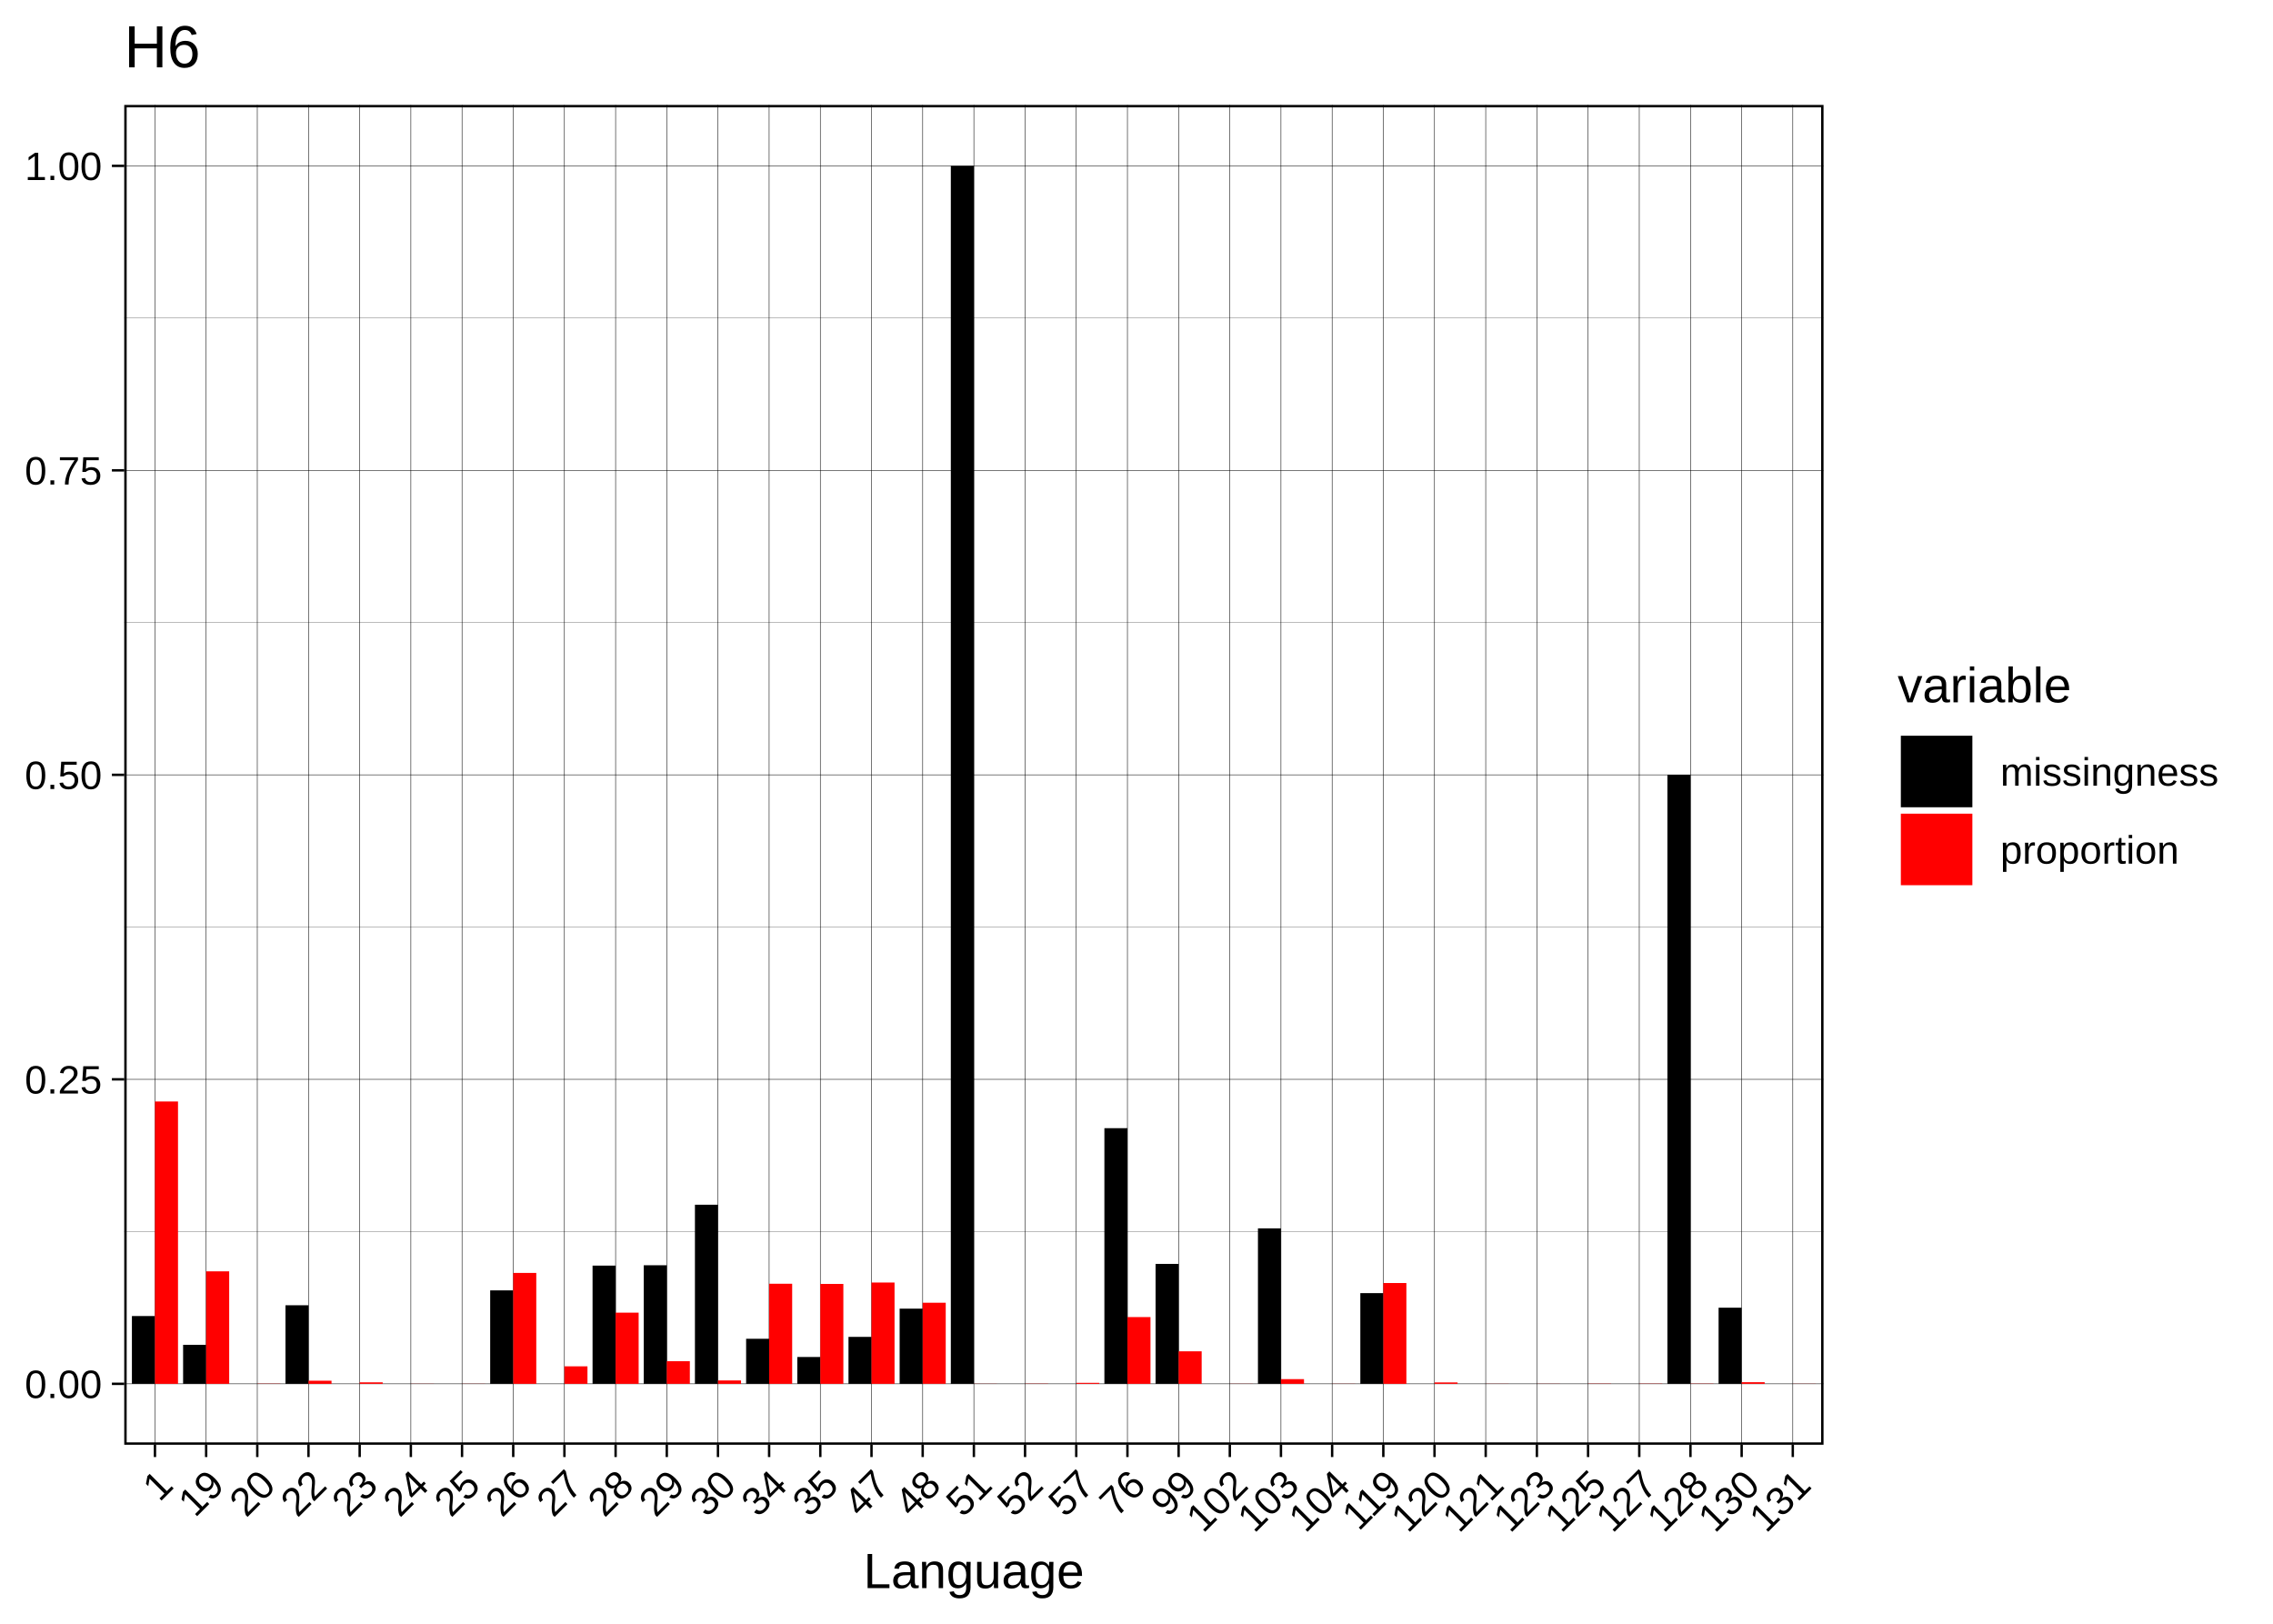
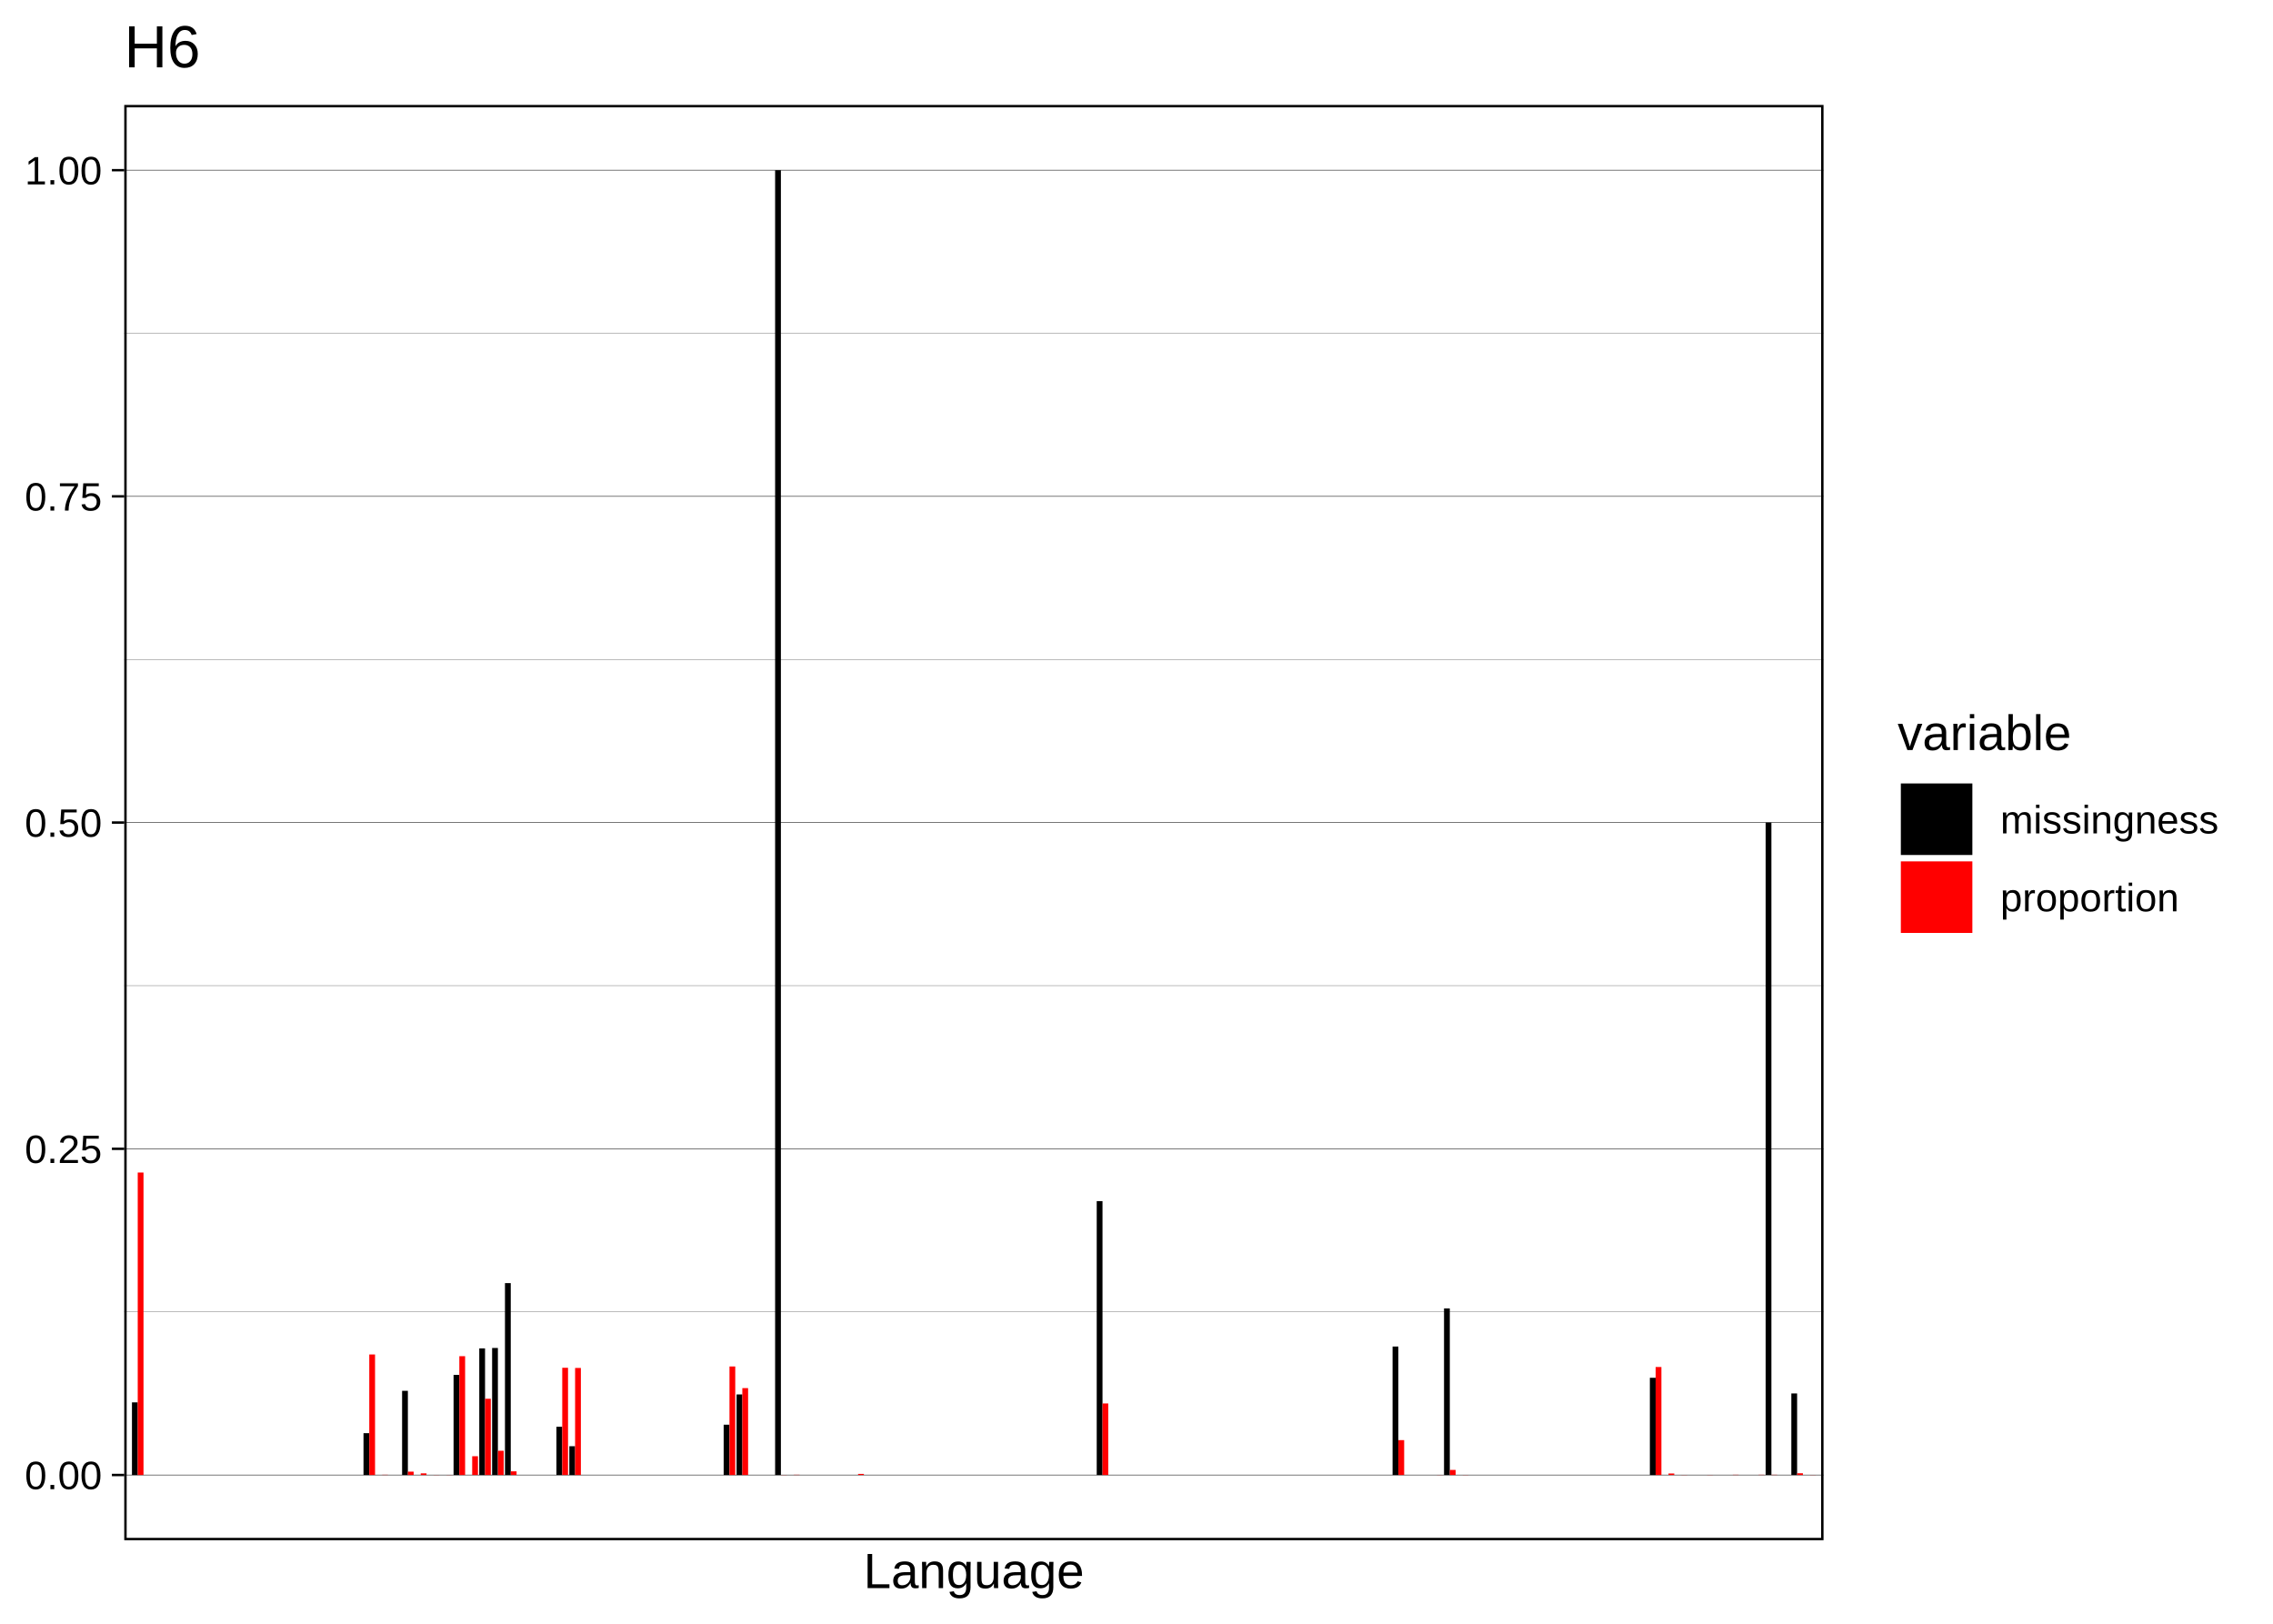
<svg xmlns="http://www.w3.org/2000/svg" class="svglite" width="504.00pt" height="360.00pt" viewBox="0 0 504.00 360.00">
  <defs>
    <style type="text/css">
    .svglite line, .svglite polyline, .svglite polygon, .svglite path, .svglite rect, .svglite circle {
      fill: none;
      stroke: #000000;
      stroke-linecap: round;
      stroke-linejoin: round;
      stroke-miterlimit: 10.00;
    }
    .svglite text {
      white-space: pre;
    }
  </style>
  </defs>
  <rect width="100%" height="100%" style="stroke: none; fill: #FFFFFF;" />
  <defs>
    <clipPath id="cpMC4wMHw1MDQuMDB8MC4wMHwzNjAuMDA=">
      <rect x="0.00" y="0.00" width="504.00" height="360.00" />
    </clipPath>
  </defs>
  <g clip-path="url(#cpMC4wMHw1MDQuMDB8MC4wMHwzNjAuMDA=)">
    <rect x="0" y="0.00" width="504.00" height="360.00" style="stroke-width: 1.07; stroke: #FFFFFF; fill: #FFFFFF;" />
  </g>
  <defs>
-     <clipPath id="cpMjcuNTV8NDA0LjMzfDIzLjI3fDMyMC4zMQ==">
-       <rect x="27.55" y="23.27" width="376.79" height="297.05" />
+     <clipPath id="cpMjcuNTV8NDA0LjMzfDIzLjI3fDM0MS40OA==">
+       <rect x="27.55" y="23.27" width="376.79" height="318.22" />
    </clipPath>
  </defs>
-   <g clip-path="url(#cpMjcuNTV8NDA0LjMzfDIzLjI3fDMyMC4zMQ==)">
-     <rect x="27.55" y="23.27" width="376.79" height="297.05" style="stroke-width: 1.07; stroke: none; fill: #FFFFFF;" />
-     <polyline points="27.55,273.05 404.33,273.05 " style="stroke-width: 0.053; stroke-linecap: butt;" />
-     <polyline points="27.55,205.54 404.33,205.54 " style="stroke-width: 0.053; stroke-linecap: butt;" />
-     <polyline points="27.55,138.03 404.33,138.03 " style="stroke-width: 0.053; stroke-linecap: butt;" />
-     <polyline points="27.55,70.52 404.33,70.52 " style="stroke-width: 0.053; stroke-linecap: butt;" />
-     <polyline points="27.55,306.81 404.33,306.81 " style="stroke-width: 0.11; stroke-linecap: butt;" />
-     <polyline points="27.55,239.30 404.33,239.30 " style="stroke-width: 0.11; stroke-linecap: butt;" />
-     <polyline points="27.55,171.79 404.33,171.79 " style="stroke-width: 0.11; stroke-linecap: butt;" />
-     <polyline points="27.55,104.28 404.33,104.28 " style="stroke-width: 0.11; stroke-linecap: butt;" />
-     <polyline points="27.55,36.77 404.33,36.77 " style="stroke-width: 0.11; stroke-linecap: butt;" />
-     <polyline points="34.36,320.31 34.36,23.27 " style="stroke-width: 0.11; stroke-linecap: butt;" />
-     <polyline points="45.71,320.31 45.71,23.27 " style="stroke-width: 0.11; stroke-linecap: butt;" />
-     <polyline points="57.05,320.31 57.05,23.27 " style="stroke-width: 0.11; stroke-linecap: butt;" />
-     <polyline points="68.40,320.31 68.40,23.27 " style="stroke-width: 0.11; stroke-linecap: butt;" />
-     <polyline points="79.75,320.31 79.75,23.27 " style="stroke-width: 0.11; stroke-linecap: butt;" />
-     <polyline points="91.10,320.31 91.10,23.27 " style="stroke-width: 0.11; stroke-linecap: butt;" />
-     <polyline points="102.45,320.31 102.45,23.27 " style="stroke-width: 0.11; stroke-linecap: butt;" />
-     <polyline points="113.80,320.31 113.80,23.27 " style="stroke-width: 0.11; stroke-linecap: butt;" />
-     <polyline points="125.15,320.31 125.15,23.27 " style="stroke-width: 0.11; stroke-linecap: butt;" />
-     <polyline points="136.50,320.31 136.50,23.27 " style="stroke-width: 0.11; stroke-linecap: butt;" />
-     <polyline points="147.85,320.31 147.85,23.27 " style="stroke-width: 0.11; stroke-linecap: butt;" />
-     <polyline points="159.20,320.31 159.20,23.27 " style="stroke-width: 0.11; stroke-linecap: butt;" />
-     <polyline points="170.54,320.31 170.54,23.27 " style="stroke-width: 0.11; stroke-linecap: butt;" />
-     <polyline points="181.89,320.31 181.89,23.27 " style="stroke-width: 0.11; stroke-linecap: butt;" />
-     <polyline points="193.24,320.31 193.24,23.27 " style="stroke-width: 0.11; stroke-linecap: butt;" />
-     <polyline points="204.59,320.31 204.59,23.27 " style="stroke-width: 0.11; stroke-linecap: butt;" />
-     <polyline points="215.94,320.31 215.94,23.27 " style="stroke-width: 0.11; stroke-linecap: butt;" />
-     <polyline points="227.29,320.31 227.29,23.27 " style="stroke-width: 0.11; stroke-linecap: butt;" />
-     <polyline points="238.64,320.31 238.64,23.27 " style="stroke-width: 0.11; stroke-linecap: butt;" />
-     <polyline points="249.99,320.31 249.99,23.27 " style="stroke-width: 0.11; stroke-linecap: butt;" />
-     <polyline points="261.34,320.31 261.34,23.27 " style="stroke-width: 0.11; stroke-linecap: butt;" />
-     <polyline points="272.69,320.31 272.69,23.27 " style="stroke-width: 0.11; stroke-linecap: butt;" />
-     <polyline points="284.03,320.31 284.03,23.27 " style="stroke-width: 0.11; stroke-linecap: butt;" />
-     <polyline points="295.38,320.31 295.38,23.27 " style="stroke-width: 0.11; stroke-linecap: butt;" />
-     <polyline points="306.73,320.31 306.73,23.27 " style="stroke-width: 0.11; stroke-linecap: butt;" />
-     <polyline points="318.08,320.31 318.08,23.27 " style="stroke-width: 0.11; stroke-linecap: butt;" />
-     <polyline points="329.43,320.31 329.43,23.27 " style="stroke-width: 0.11; stroke-linecap: butt;" />
-     <polyline points="340.78,320.31 340.78,23.27 " style="stroke-width: 0.11; stroke-linecap: butt;" />
-     <polyline points="352.13,320.31 352.13,23.27 " style="stroke-width: 0.11; stroke-linecap: butt;" />
-     <polyline points="363.48,320.31 363.48,23.27 " style="stroke-width: 0.11; stroke-linecap: butt;" />
-     <polyline points="374.83,320.31 374.83,23.27 " style="stroke-width: 0.11; stroke-linecap: butt;" />
-     <polyline points="386.18,320.31 386.18,23.27 " style="stroke-width: 0.11; stroke-linecap: butt;" />
-     <polyline points="397.52,320.31 397.52,23.27 " style="stroke-width: 0.11; stroke-linecap: butt;" />
-     <rect x="244.88" y="250.13" width="5.11" height="56.68" style="stroke-width: 1.07; stroke: none; stroke-linecap: butt; stroke-linejoin: miter; fill: #000000;" />
-     <rect x="256.23" y="280.22" width="5.11" height="26.59" style="stroke-width: 1.07; stroke: none; stroke-linecap: butt; stroke-linejoin: miter; fill: #000000;" />
-     <rect x="278.93" y="272.34" width="5.11" height="34.47" style="stroke-width: 1.07; stroke: none; stroke-linecap: butt; stroke-linejoin: miter; fill: #000000;" />
-     <rect x="29.25" y="291.78" width="5.11" height="15.03" style="stroke-width: 1.07; stroke: none; stroke-linecap: butt; stroke-linejoin: miter; fill: #000000;" />
-     <rect x="40.60" y="298.16" width="5.11" height="8.65" style="stroke-width: 1.07; stroke: none; stroke-linecap: butt; stroke-linejoin: miter; fill: #000000;" />
-     <rect x="324.32" y="306.81" width="5.11" height="0.00" style="stroke-width: 1.07; stroke: none; stroke-linecap: butt; stroke-linejoin: miter; fill: #000000;" />
-     <rect x="347.02" y="306.81" width="5.11" height="0.00" style="stroke-width: 1.07; stroke: none; stroke-linecap: butt; stroke-linejoin: miter; fill: #000000;" />
-     <rect x="74.65" y="306.81" width="5.11" height="0.00" style="stroke-width: 1.07; stroke: none; stroke-linecap: butt; stroke-linejoin: miter; fill: #000000;" />
-     <rect x="358.37" y="306.81" width="5.11" height="0.00" style="stroke-width: 1.07; stroke: none; stroke-linecap: butt; stroke-linejoin: miter; fill: #000000;" />
-     <rect x="335.67" y="306.81" width="5.11" height="0.00" style="stroke-width: 1.07; stroke: none; stroke-linecap: butt; stroke-linejoin: miter; fill: #000000;" />
-     <rect x="108.69" y="286.09" width="5.11" height="20.72" style="stroke-width: 1.07; stroke: none; stroke-linecap: butt; stroke-linejoin: miter; fill: #000000;" />
-     <rect x="222.18" y="306.81" width="5.11" height="0.00" style="stroke-width: 1.07; stroke: none; stroke-linecap: butt; stroke-linejoin: miter; fill: #000000;" />
-     <rect x="210.83" y="36.77" width="5.11" height="270.04" style="stroke-width: 1.07; stroke: none; stroke-linecap: butt; stroke-linejoin: miter; fill: #000000;" />
-     <rect x="369.72" y="171.79" width="5.11" height="135.02" style="stroke-width: 1.07; stroke: none; stroke-linecap: butt; stroke-linejoin: miter; fill: #000000;" />
-     <rect x="233.53" y="306.81" width="5.11" height="0.00" style="stroke-width: 1.07; stroke: none; stroke-linecap: butt; stroke-linejoin: miter; fill: #000000;" />
-     <rect x="290.28" y="306.81" width="5.11" height="0.00" style="stroke-width: 1.07; stroke: none; stroke-linecap: butt; stroke-linejoin: miter; fill: #000000;" />
-     <rect x="63.30" y="289.39" width="5.11" height="17.42" style="stroke-width: 1.07; stroke: none; stroke-linecap: butt; stroke-linejoin: miter; fill: #000000;" />
-     <rect x="381.07" y="289.93" width="5.11" height="16.88" style="stroke-width: 1.07; stroke: none; stroke-linecap: butt; stroke-linejoin: miter; fill: #000000;" />
-     <rect x="392.42" y="306.81" width="5.11" height="0.00" style="stroke-width: 1.07; stroke: none; stroke-linecap: butt; stroke-linejoin: miter; fill: #000000;" />
-     <rect x="97.34" y="306.81" width="5.11" height="0.00" style="stroke-width: 1.07; stroke: none; stroke-linecap: butt; stroke-linejoin: miter; fill: #000000;" />
-     <rect x="85.99" y="306.81" width="5.11" height="0.00" style="stroke-width: 1.07; stroke: none; stroke-linecap: butt; stroke-linejoin: miter; fill: #000000;" />
-     <rect x="51.95" y="306.81" width="5.11" height="0.00" style="stroke-width: 1.07; stroke: none; stroke-linecap: butt; stroke-linejoin: miter; fill: #000000;" />
-     <rect x="267.58" y="306.81" width="5.11" height="0.00" style="stroke-width: 1.07; stroke: none; stroke-linecap: butt; stroke-linejoin: miter; fill: #000000;" />
-     <rect x="312.97" y="306.81" width="5.11" height="0.00" style="stroke-width: 1.07; stroke: none; stroke-linecap: butt; stroke-linejoin: miter; fill: #000000;" />
-     <rect x="301.63" y="286.70" width="5.11" height="20.11" style="stroke-width: 1.07; stroke: none; stroke-linecap: butt; stroke-linejoin: miter; fill: #000000;" />
-     <rect x="188.14" y="296.40" width="5.11" height="10.41" style="stroke-width: 1.07; stroke: none; stroke-linecap: butt; stroke-linejoin: miter; fill: #000000;" />
-     <rect x="120.04" y="306.81" width="5.11" height="0.00" style="stroke-width: 1.07; stroke: none; stroke-linecap: butt; stroke-linejoin: miter; fill: #000000;" />
-     <rect x="199.48" y="290.14" width="5.11" height="16.67" style="stroke-width: 1.07; stroke: none; stroke-linecap: butt; stroke-linejoin: miter; fill: #000000;" />
-     <rect x="131.39" y="280.60" width="5.11" height="26.21" style="stroke-width: 1.07; stroke: none; stroke-linecap: butt; stroke-linejoin: miter; fill: #000000;" />
-     <rect x="142.74" y="280.52" width="5.11" height="26.29" style="stroke-width: 1.07; stroke: none; stroke-linecap: butt; stroke-linejoin: miter; fill: #000000;" />
-     <rect x="154.09" y="267.10" width="5.11" height="39.71" style="stroke-width: 1.07; stroke: none; stroke-linecap: butt; stroke-linejoin: miter; fill: #000000;" />
-     <rect x="165.44" y="296.82" width="5.11" height="9.99" style="stroke-width: 1.07; stroke: none; stroke-linecap: butt; stroke-linejoin: miter; fill: #000000;" />
-     <rect x="176.79" y="300.86" width="5.11" height="5.95" style="stroke-width: 1.07; stroke: none; stroke-linecap: butt; stroke-linejoin: miter; fill: #000000;" />
-     <rect x="249.99" y="292.01" width="5.11" height="14.80" style="stroke-width: 1.07; stroke: none; stroke-linecap: butt; stroke-linejoin: miter; fill: #FF0000;" />
-     <rect x="261.34" y="299.60" width="5.11" height="7.21" style="stroke-width: 1.07; stroke: none; stroke-linecap: butt; stroke-linejoin: miter; fill: #FF0000;" />
-     <rect x="284.03" y="305.77" width="5.11" height="1.04" style="stroke-width: 1.07; stroke: none; stroke-linecap: butt; stroke-linejoin: miter; fill: #FF0000;" />
-     <rect x="34.36" y="244.21" width="5.11" height="62.60" style="stroke-width: 1.07; stroke: none; stroke-linecap: butt; stroke-linejoin: miter; fill: #FF0000;" />
-     <rect x="45.71" y="281.87" width="5.11" height="24.94" style="stroke-width: 1.07; stroke: none; stroke-linecap: butt; stroke-linejoin: miter; fill: #FF0000;" />
-     <rect x="329.43" y="306.79" width="5.11" height="0.022" style="stroke-width: 1.07; stroke: none; stroke-linecap: butt; stroke-linejoin: miter; fill: #FF0000;" />
-     <rect x="352.13" y="306.77" width="5.11" height="0.044" style="stroke-width: 1.07; stroke: none; stroke-linecap: butt; stroke-linejoin: miter; fill: #FF0000;" />
-     <rect x="79.75" y="306.48" width="5.11" height="0.33" style="stroke-width: 1.07; stroke: none; stroke-linecap: butt; stroke-linejoin: miter; fill: #FF0000;" />
-     <rect x="363.48" y="306.77" width="5.11" height="0.044" style="stroke-width: 1.07; stroke: none; stroke-linecap: butt; stroke-linejoin: miter; fill: #FF0000;" />
-     <rect x="340.78" y="306.79" width="5.11" height="0.022" style="stroke-width: 1.07; stroke: none; stroke-linecap: butt; stroke-linejoin: miter; fill: #FF0000;" />
-     <rect x="113.80" y="282.22" width="5.11" height="24.59" style="stroke-width: 1.07; stroke: none; stroke-linecap: butt; stroke-linejoin: miter; fill: #FF0000;" />
-     <rect x="227.29" y="306.77" width="5.11" height="0.044" style="stroke-width: 1.07; stroke: none; stroke-linecap: butt; stroke-linejoin: miter; fill: #FF0000;" />
-     <rect x="215.94" y="306.79" width="5.11" height="0.022" style="stroke-width: 1.07; stroke: none; stroke-linecap: butt; stroke-linejoin: miter; fill: #FF0000;" />
-     <rect x="374.83" y="306.77" width="5.11" height="0.044" style="stroke-width: 1.07; stroke: none; stroke-linecap: butt; stroke-linejoin: miter; fill: #FF0000;" />
-     <rect x="238.64" y="306.59" width="5.11" height="0.22" style="stroke-width: 1.07; stroke: none; stroke-linecap: butt; stroke-linejoin: miter; fill: #FF0000;" />
-     <rect x="295.38" y="306.79" width="5.11" height="0.022" style="stroke-width: 1.07; stroke: none; stroke-linecap: butt; stroke-linejoin: miter; fill: #FF0000;" />
-     <rect x="68.40" y="306.12" width="5.11" height="0.69" style="stroke-width: 1.07; stroke: none; stroke-linecap: butt; stroke-linejoin: miter; fill: #FF0000;" />
-     <rect x="386.18" y="306.45" width="5.11" height="0.36" style="stroke-width: 1.07; stroke: none; stroke-linecap: butt; stroke-linejoin: miter; fill: #FF0000;" />
-     <rect x="397.52" y="306.79" width="5.11" height="0.022" style="stroke-width: 1.07; stroke: none; stroke-linecap: butt; stroke-linejoin: miter; fill: #FF0000;" />
-     <rect x="102.45" y="306.79" width="5.11" height="0.022" style="stroke-width: 1.07; stroke: none; stroke-linecap: butt; stroke-linejoin: miter; fill: #FF0000;" />
-     <rect x="91.10" y="306.79" width="5.11" height="0.022" style="stroke-width: 1.07; stroke: none; stroke-linecap: butt; stroke-linejoin: miter; fill: #FF0000;" />
-     <rect x="57.05" y="306.77" width="5.11" height="0.044" style="stroke-width: 1.07; stroke: none; stroke-linecap: butt; stroke-linejoin: miter; fill: #FF0000;" />
-     <rect x="272.69" y="306.79" width="5.11" height="0.022" style="stroke-width: 1.07; stroke: none; stroke-linecap: butt; stroke-linejoin: miter; fill: #FF0000;" />
-     <rect x="318.08" y="306.50" width="5.11" height="0.31" style="stroke-width: 1.07; stroke: none; stroke-linecap: butt; stroke-linejoin: miter; fill: #FF0000;" />
-     <rect x="306.73" y="284.46" width="5.11" height="22.35" style="stroke-width: 1.07; stroke: none; stroke-linecap: butt; stroke-linejoin: miter; fill: #FF0000;" />
-     <rect x="193.24" y="284.35" width="5.11" height="22.46" style="stroke-width: 1.07; stroke: none; stroke-linecap: butt; stroke-linejoin: miter; fill: #FF0000;" />
-     <rect x="125.15" y="302.93" width="5.11" height="3.88" style="stroke-width: 1.07; stroke: none; stroke-linecap: butt; stroke-linejoin: miter; fill: #FF0000;" />
-     <rect x="204.59" y="288.83" width="5.11" height="17.97" style="stroke-width: 1.07; stroke: none; stroke-linecap: butt; stroke-linejoin: miter; fill: #FF0000;" />
-     <rect x="136.50" y="291.03" width="5.11" height="15.78" style="stroke-width: 1.07; stroke: none; stroke-linecap: butt; stroke-linejoin: miter; fill: #FF0000;" />
-     <rect x="147.85" y="301.79" width="5.11" height="5.02" style="stroke-width: 1.07; stroke: none; stroke-linecap: butt; stroke-linejoin: miter; fill: #FF0000;" />
-     <rect x="159.20" y="306.06" width="5.11" height="0.75" style="stroke-width: 1.07; stroke: none; stroke-linecap: butt; stroke-linejoin: miter; fill: #FF0000;" />
-     <rect x="170.54" y="284.62" width="5.11" height="22.19" style="stroke-width: 1.07; stroke: none; stroke-linecap: butt; stroke-linejoin: miter; fill: #FF0000;" />
-     <rect x="181.89" y="284.66" width="5.11" height="22.15" style="stroke-width: 1.07; stroke: none; stroke-linecap: butt; stroke-linejoin: miter; fill: #FF0000;" />
-     <rect x="27.55" y="23.27" width="376.79" height="297.05" style="stroke-width: 1.07;" />
+   <g clip-path="url(#cpMjcuNTV8NDA0LjMzfDIzLjI3fDM0MS40OA==)">
+     <rect x="27.55" y="23.27" width="376.79" height="318.22" style="stroke-width: 1.07; stroke: none; fill: #FFFFFF;" />
+     <polyline points="27.55,290.86 404.33,290.86 " style="stroke-width: 0.053; stroke-linecap: butt;" />
+     <polyline points="27.55,218.54 404.33,218.54 " style="stroke-width: 0.053; stroke-linecap: butt;" />
+     <polyline points="27.55,146.21 404.33,146.21 " style="stroke-width: 0.053; stroke-linecap: butt;" />
+     <polyline points="27.55,73.89 404.33,73.89 " style="stroke-width: 0.053; stroke-linecap: butt;" />
+     <polyline points="27.55,327.02 404.33,327.02 " style="stroke-width: 0.11; stroke-linecap: butt;" />
+     <polyline points="27.55,254.70 404.33,254.70 " style="stroke-width: 0.11; stroke-linecap: butt;" />
+     <polyline points="27.55,182.37 404.33,182.37 " style="stroke-width: 0.11; stroke-linecap: butt;" />
+     <polyline points="27.55,110.05 404.33,110.05 " style="stroke-width: 0.11; stroke-linecap: butt;" />
+     <polyline points="27.55,37.73 404.33,37.73 " style="stroke-width: 0.11; stroke-linecap: butt;" />
+     <rect x="243.18" y="266.30" width="1.28" height="60.72" style="stroke-width: 1.07; stroke: none; stroke-linecap: butt; stroke-linejoin: miter; fill: #000000;" />
+     <rect x="308.78" y="298.54" width="1.28" height="28.48" style="stroke-width: 1.07; stroke: none; stroke-linecap: butt; stroke-linejoin: miter; fill: #000000;" />
+     <rect x="320.19" y="290.09" width="1.28" height="36.93" style="stroke-width: 1.07; stroke: none; stroke-linecap: butt; stroke-linejoin: miter; fill: #000000;" />
+     <rect x="29.26" y="310.92" width="1.28" height="16.10" style="stroke-width: 1.07; stroke: none; stroke-linecap: butt; stroke-linejoin: miter; fill: #000000;" />
+     <rect x="80.60" y="317.75" width="1.28" height="9.27" style="stroke-width: 1.07; stroke: none; stroke-linecap: butt; stroke-linejoin: miter; fill: #000000;" />
+     <rect x="371.53" y="327.02" width="1.28" height="0.00" style="stroke-width: 1.07; stroke: none; stroke-linecap: butt; stroke-linejoin: miter; fill: #000000;" />
+     <rect x="382.94" y="327.02" width="1.28" height="0.00" style="stroke-width: 1.07; stroke: none; stroke-linecap: butt; stroke-linejoin: miter; fill: #000000;" />
+     <rect x="92.01" y="327.02" width="1.28" height="0.00" style="stroke-width: 1.07; stroke: none; stroke-linecap: butt; stroke-linejoin: miter; fill: #000000;" />
+     <rect x="388.65" y="327.02" width="1.28" height="0.00" style="stroke-width: 1.07; stroke: none; stroke-linecap: butt; stroke-linejoin: miter; fill: #000000;" />
+     <rect x="377.24" y="327.02" width="1.28" height="0.00" style="stroke-width: 1.07; stroke: none; stroke-linecap: butt; stroke-linejoin: miter; fill: #000000;" />
+     <rect x="100.57" y="304.83" width="1.28" height="22.19" style="stroke-width: 1.07; stroke: none; stroke-linecap: butt; stroke-linejoin: miter; fill: #000000;" />
+     <rect x="174.73" y="327.02" width="1.28" height="0.00" style="stroke-width: 1.07; stroke: none; stroke-linecap: butt; stroke-linejoin: miter; fill: #000000;" />
+     <rect x="171.87" y="37.73" width="1.28" height="289.29" style="stroke-width: 1.07; stroke: none; stroke-linecap: butt; stroke-linejoin: miter; fill: #000000;" />
+     <rect x="391.50" y="182.37" width="1.28" height="144.64" style="stroke-width: 1.07; stroke: none; stroke-linecap: butt; stroke-linejoin: miter; fill: #000000;" />
+     <rect x="188.99" y="327.02" width="1.28" height="0.00" style="stroke-width: 1.07; stroke: none; stroke-linecap: butt; stroke-linejoin: miter; fill: #000000;" />
+     <rect x="323.04" y="327.02" width="1.28" height="0.00" style="stroke-width: 1.07; stroke: none; stroke-linecap: butt; stroke-linejoin: miter; fill: #000000;" />
+     <rect x="89.16" y="308.36" width="1.28" height="18.66" style="stroke-width: 1.07; stroke: none; stroke-linecap: butt; stroke-linejoin: miter; fill: #000000;" />
+     <rect x="397.20" y="308.94" width="1.28" height="18.08" style="stroke-width: 1.07; stroke: none; stroke-linecap: butt; stroke-linejoin: miter; fill: #000000;" />
+     <rect x="400.06" y="327.02" width="1.28" height="0.00" style="stroke-width: 1.07; stroke: none; stroke-linecap: butt; stroke-linejoin: miter; fill: #000000;" />
+     <rect x="97.71" y="327.02" width="1.28" height="0.00" style="stroke-width: 1.07; stroke: none; stroke-linecap: butt; stroke-linejoin: miter; fill: #000000;" />
+     <rect x="94.86" y="327.02" width="1.28" height="0.00" style="stroke-width: 1.07; stroke: none; stroke-linecap: butt; stroke-linejoin: miter; fill: #000000;" />
+     <rect x="83.45" y="327.02" width="1.28" height="0.00" style="stroke-width: 1.07; stroke: none; stroke-linecap: butt; stroke-linejoin: miter; fill: #000000;" />
+     <rect x="317.34" y="327.02" width="1.28" height="0.00" style="stroke-width: 1.07; stroke: none; stroke-linecap: butt; stroke-linejoin: miter; fill: #000000;" />
+     <rect x="368.68" y="327.02" width="1.28" height="0.00" style="stroke-width: 1.07; stroke: none; stroke-linecap: butt; stroke-linejoin: miter; fill: #000000;" />
+     <rect x="365.83" y="305.47" width="1.28" height="21.55" style="stroke-width: 1.07; stroke: none; stroke-linecap: butt; stroke-linejoin: miter; fill: #000000;" />
+     <rect x="160.46" y="315.87" width="1.28" height="11.15" style="stroke-width: 1.07; stroke: none; stroke-linecap: butt; stroke-linejoin: miter; fill: #000000;" />
+     <rect x="103.42" y="327.02" width="1.28" height="0.00" style="stroke-width: 1.07; stroke: none; stroke-linecap: butt; stroke-linejoin: miter; fill: #000000;" />
+     <rect x="163.32" y="309.16" width="1.28" height="17.86" style="stroke-width: 1.07; stroke: none; stroke-linecap: butt; stroke-linejoin: miter; fill: #000000;" />
+     <rect x="106.27" y="298.95" width="1.28" height="28.07" style="stroke-width: 1.07; stroke: none; stroke-linecap: butt; stroke-linejoin: miter; fill: #000000;" />
+     <rect x="109.12" y="298.86" width="1.28" height="28.16" style="stroke-width: 1.07; stroke: none; stroke-linecap: butt; stroke-linejoin: miter; fill: #000000;" />
+     <rect x="111.97" y="284.48" width="1.28" height="42.54" style="stroke-width: 1.07; stroke: none; stroke-linecap: butt; stroke-linejoin: miter; fill: #000000;" />
+     <rect x="123.38" y="316.32" width="1.28" height="10.70" style="stroke-width: 1.07; stroke: none; stroke-linecap: butt; stroke-linejoin: miter; fill: #000000;" />
+     <rect x="126.24" y="320.64" width="1.28" height="6.38" style="stroke-width: 1.07; stroke: none; stroke-linecap: butt; stroke-linejoin: miter; fill: #000000;" />
+     <rect x="244.46" y="311.16" width="1.28" height="15.86" style="stroke-width: 1.07; stroke: none; stroke-linecap: butt; stroke-linejoin: miter; fill: #FF0000;" />
+     <rect x="310.07" y="319.29" width="1.28" height="7.73" style="stroke-width: 1.07; stroke: none; stroke-linecap: butt; stroke-linejoin: miter; fill: #FF0000;" />
+     <rect x="321.48" y="325.90" width="1.28" height="1.12" style="stroke-width: 1.07; stroke: none; stroke-linecap: butt; stroke-linejoin: miter; fill: #FF0000;" />
+     <rect x="30.54" y="259.96" width="1.28" height="67.06" style="stroke-width: 1.07; stroke: none; stroke-linecap: butt; stroke-linejoin: miter; fill: #FF0000;" />
+     <rect x="81.88" y="300.30" width="1.28" height="26.72" style="stroke-width: 1.07; stroke: none; stroke-linecap: butt; stroke-linejoin: miter; fill: #FF0000;" />
+     <rect x="372.82" y="327.00" width="1.28" height="0.024" style="stroke-width: 1.07; stroke: none; stroke-linecap: butt; stroke-linejoin: miter; fill: #FF0000;" />
+     <rect x="384.23" y="326.97" width="1.28" height="0.048" style="stroke-width: 1.07; stroke: none; stroke-linecap: butt; stroke-linejoin: miter; fill: #FF0000;" />
+     <rect x="93.29" y="326.66" width="1.28" height="0.36" style="stroke-width: 1.07; stroke: none; stroke-linecap: butt; stroke-linejoin: miter; fill: #FF0000;" />
+     <rect x="389.93" y="326.97" width="1.28" height="0.048" style="stroke-width: 1.07; stroke: none; stroke-linecap: butt; stroke-linejoin: miter; fill: #FF0000;" />
+     <rect x="378.52" y="327.00" width="1.28" height="0.024" style="stroke-width: 1.07; stroke: none; stroke-linecap: butt; stroke-linejoin: miter; fill: #FF0000;" />
+     <rect x="101.85" y="300.68" width="1.28" height="26.34" style="stroke-width: 1.07; stroke: none; stroke-linecap: butt; stroke-linejoin: miter; fill: #FF0000;" />
+     <rect x="176.01" y="326.97" width="1.28" height="0.048" style="stroke-width: 1.07; stroke: none; stroke-linecap: butt; stroke-linejoin: miter; fill: #FF0000;" />
+     <rect x="173.16" y="327.00" width="1.28" height="0.024" style="stroke-width: 1.07; stroke: none; stroke-linecap: butt; stroke-linejoin: miter; fill: #FF0000;" />
+     <rect x="392.78" y="326.97" width="1.28" height="0.048" style="stroke-width: 1.07; stroke: none; stroke-linecap: butt; stroke-linejoin: miter; fill: #FF0000;" />
+     <rect x="190.27" y="326.78" width="1.28" height="0.24" style="stroke-width: 1.07; stroke: none; stroke-linecap: butt; stroke-linejoin: miter; fill: #FF0000;" />
+     <rect x="324.33" y="327.00" width="1.28" height="0.024" style="stroke-width: 1.07; stroke: none; stroke-linecap: butt; stroke-linejoin: miter; fill: #FF0000;" />
+     <rect x="90.44" y="326.28" width="1.28" height="0.74" style="stroke-width: 1.07; stroke: none; stroke-linecap: butt; stroke-linejoin: miter; fill: #FF0000;" />
+     <rect x="398.49" y="326.64" width="1.28" height="0.38" style="stroke-width: 1.07; stroke: none; stroke-linecap: butt; stroke-linejoin: miter; fill: #FF0000;" />
+     <rect x="401.34" y="327.00" width="1.28" height="0.024" style="stroke-width: 1.07; stroke: none; stroke-linecap: butt; stroke-linejoin: miter; fill: #FF0000;" />
+     <rect x="99.00" y="327.00" width="1.28" height="0.024" style="stroke-width: 1.07; stroke: none; stroke-linecap: butt; stroke-linejoin: miter; fill: #FF0000;" />
+     <rect x="96.14" y="327.00" width="1.28" height="0.024" style="stroke-width: 1.07; stroke: none; stroke-linecap: butt; stroke-linejoin: miter; fill: #FF0000;" />
+     <rect x="84.74" y="326.97" width="1.28" height="0.048" style="stroke-width: 1.07; stroke: none; stroke-linecap: butt; stroke-linejoin: miter; fill: #FF0000;" />
+     <rect x="318.62" y="327.00" width="1.28" height="0.024" style="stroke-width: 1.07; stroke: none; stroke-linecap: butt; stroke-linejoin: miter; fill: #FF0000;" />
+     <rect x="369.96" y="326.69" width="1.28" height="0.33" style="stroke-width: 1.07; stroke: none; stroke-linecap: butt; stroke-linejoin: miter; fill: #FF0000;" />
+     <rect x="367.11" y="303.08" width="1.28" height="23.94" style="stroke-width: 1.07; stroke: none; stroke-linecap: butt; stroke-linejoin: miter; fill: #FF0000;" />
+     <rect x="161.75" y="302.96" width="1.28" height="24.06" style="stroke-width: 1.07; stroke: none; stroke-linecap: butt; stroke-linejoin: miter; fill: #FF0000;" />
+     <rect x="104.70" y="322.86" width="1.28" height="4.16" style="stroke-width: 1.07; stroke: none; stroke-linecap: butt; stroke-linejoin: miter; fill: #FF0000;" />
+     <rect x="164.60" y="307.76" width="1.28" height="19.26" style="stroke-width: 1.07; stroke: none; stroke-linecap: butt; stroke-linejoin: miter; fill: #FF0000;" />
+     <rect x="107.55" y="310.12" width="1.28" height="16.90" style="stroke-width: 1.07; stroke: none; stroke-linecap: butt; stroke-linejoin: miter; fill: #FF0000;" />
+     <rect x="110.41" y="321.65" width="1.28" height="5.37" style="stroke-width: 1.07; stroke: none; stroke-linecap: butt; stroke-linejoin: miter; fill: #FF0000;" />
+     <rect x="113.26" y="326.21" width="1.28" height="0.81" style="stroke-width: 1.07; stroke: none; stroke-linecap: butt; stroke-linejoin: miter; fill: #FF0000;" />
+     <rect x="124.67" y="303.25" width="1.28" height="23.77" style="stroke-width: 1.07; stroke: none; stroke-linecap: butt; stroke-linejoin: miter; fill: #FF0000;" />
+     <rect x="127.52" y="303.29" width="1.28" height="23.73" style="stroke-width: 1.07; stroke: none; stroke-linecap: butt; stroke-linejoin: miter; fill: #FF0000;" />
+     <rect x="27.55" y="23.27" width="376.79" height="318.22" style="stroke-width: 1.07;" />
  </g>
  <g clip-path="url(#cpMC4wMHw1MDQuMDB8MC4wMHwzNjAuMDA=)">
-     <text x="22.62" y="309.96" text-anchor="end" style="font-size: 8.80px; font-family: &quot;Arial&quot;;" textLength="17.14px" lengthAdjust="spacingAndGlyphs">0.00</text>
-     <text x="22.62" y="242.45" text-anchor="end" style="font-size: 8.80px; font-family: &quot;Arial&quot;;" textLength="17.14px" lengthAdjust="spacingAndGlyphs">0.25</text>
-     <text x="22.62" y="174.94" text-anchor="end" style="font-size: 8.80px; font-family: &quot;Arial&quot;;" textLength="17.14px" lengthAdjust="spacingAndGlyphs">0.50</text>
-     <text x="22.62" y="107.43" text-anchor="end" style="font-size: 8.80px; font-family: &quot;Arial&quot;;" textLength="17.14px" lengthAdjust="spacingAndGlyphs">0.75</text>
-     <text x="22.62" y="39.92" text-anchor="end" style="font-size: 8.80px; font-family: &quot;Arial&quot;;" textLength="17.14px" lengthAdjust="spacingAndGlyphs">1.00</text>
-     <polyline points="24.81,306.81 27.55,306.81 " style="stroke-width: 0.53; stroke-linecap: butt;" />
-     <polyline points="24.81,239.30 27.55,239.30 " style="stroke-width: 0.53; stroke-linecap: butt;" />
-     <polyline points="24.81,171.79 27.55,171.79 " style="stroke-width: 0.53; stroke-linecap: butt;" />
-     <polyline points="24.81,104.28 27.55,104.28 " style="stroke-width: 0.53; stroke-linecap: butt;" />
-     <polyline points="24.81,36.77 27.55,36.77 " style="stroke-width: 0.53; stroke-linecap: butt;" />
-     <polyline points="34.36,323.05 34.36,320.31 " style="stroke-width: 0.53; stroke-linecap: butt;" />
-     <polyline points="45.71,323.05 45.71,320.31 " style="stroke-width: 0.53; stroke-linecap: butt;" />
-     <polyline points="57.05,323.05 57.05,320.31 " style="stroke-width: 0.53; stroke-linecap: butt;" />
-     <polyline points="68.40,323.05 68.40,320.31 " style="stroke-width: 0.53; stroke-linecap: butt;" />
-     <polyline points="79.75,323.05 79.75,320.31 " style="stroke-width: 0.53; stroke-linecap: butt;" />
-     <polyline points="91.10,323.05 91.10,320.31 " style="stroke-width: 0.53; stroke-linecap: butt;" />
-     <polyline points="102.45,323.05 102.45,320.31 " style="stroke-width: 0.53; stroke-linecap: butt;" />
-     <polyline points="113.80,323.05 113.80,320.31 " style="stroke-width: 0.53; stroke-linecap: butt;" />
-     <polyline points="125.15,323.05 125.15,320.31 " style="stroke-width: 0.53; stroke-linecap: butt;" />
-     <polyline points="136.50,323.05 136.50,320.31 " style="stroke-width: 0.53; stroke-linecap: butt;" />
-     <polyline points="147.85,323.05 147.85,320.31 " style="stroke-width: 0.53; stroke-linecap: butt;" />
-     <polyline points="159.20,323.05 159.20,320.31 " style="stroke-width: 0.53; stroke-linecap: butt;" />
-     <polyline points="170.54,323.05 170.54,320.31 " style="stroke-width: 0.53; stroke-linecap: butt;" />
-     <polyline points="181.89,323.05 181.89,320.31 " style="stroke-width: 0.53; stroke-linecap: butt;" />
-     <polyline points="193.24,323.05 193.24,320.31 " style="stroke-width: 0.53; stroke-linecap: butt;" />
-     <polyline points="204.59,323.05 204.59,320.31 " style="stroke-width: 0.53; stroke-linecap: butt;" />
-     <polyline points="215.94,323.05 215.94,320.31 " style="stroke-width: 0.53; stroke-linecap: butt;" />
-     <polyline points="227.29,323.05 227.29,320.31 " style="stroke-width: 0.53; stroke-linecap: butt;" />
-     <polyline points="238.64,323.05 238.64,320.31 " style="stroke-width: 0.53; stroke-linecap: butt;" />
-     <polyline points="249.99,323.05 249.99,320.31 " style="stroke-width: 0.53; stroke-linecap: butt;" />
-     <polyline points="261.34,323.05 261.34,320.31 " style="stroke-width: 0.53; stroke-linecap: butt;" />
-     <polyline points="272.69,323.05 272.69,320.31 " style="stroke-width: 0.53; stroke-linecap: butt;" />
-     <polyline points="284.03,323.05 284.03,320.31 " style="stroke-width: 0.53; stroke-linecap: butt;" />
-     <polyline points="295.38,323.05 295.38,320.31 " style="stroke-width: 0.53; stroke-linecap: butt;" />
-     <polyline points="306.73,323.05 306.73,320.31 " style="stroke-width: 0.53; stroke-linecap: butt;" />
-     <polyline points="318.08,323.05 318.08,320.31 " style="stroke-width: 0.53; stroke-linecap: butt;" />
-     <polyline points="329.43,323.05 329.43,320.31 " style="stroke-width: 0.53; stroke-linecap: butt;" />
-     <polyline points="340.78,323.05 340.78,320.31 " style="stroke-width: 0.53; stroke-linecap: butt;" />
-     <polyline points="352.13,323.05 352.13,320.31 " style="stroke-width: 0.53; stroke-linecap: butt;" />
-     <polyline points="363.48,323.05 363.48,320.31 " style="stroke-width: 0.53; stroke-linecap: butt;" />
-     <polyline points="374.83,323.05 374.83,320.31 " style="stroke-width: 0.53; stroke-linecap: butt;" />
-     <polyline points="386.18,323.05 386.18,320.31 " style="stroke-width: 0.53; stroke-linecap: butt;" />
-     <polyline points="397.52,323.05 397.52,320.31 " style="stroke-width: 0.53; stroke-linecap: butt;" />
-     <text transform="translate(38.81,329.70) rotate(-45)" text-anchor="end" style="font-size: 8.80px; font-family: &quot;Arial&quot;;" textLength="4.90px" lengthAdjust="spacingAndGlyphs">1</text>
-     <text transform="translate(50.16,329.70) rotate(-45)" text-anchor="end" style="font-size: 8.80px; font-family: &quot;Arial&quot;;" textLength="9.79px" lengthAdjust="spacingAndGlyphs">19</text>
-     <text transform="translate(61.51,329.70) rotate(-45)" text-anchor="end" style="font-size: 8.80px; font-family: &quot;Arial&quot;;" textLength="9.79px" lengthAdjust="spacingAndGlyphs">20</text>
-     <text transform="translate(72.86,329.70) rotate(-45)" text-anchor="end" style="font-size: 8.80px; font-family: &quot;Arial&quot;;" textLength="9.79px" lengthAdjust="spacingAndGlyphs">22</text>
-     <text transform="translate(84.21,329.70) rotate(-45)" text-anchor="end" style="font-size: 8.80px; font-family: &quot;Arial&quot;;" textLength="9.79px" lengthAdjust="spacingAndGlyphs">23</text>
-     <text transform="translate(95.56,329.70) rotate(-45)" text-anchor="end" style="font-size: 8.80px; font-family: &quot;Arial&quot;;" textLength="9.79px" lengthAdjust="spacingAndGlyphs">24</text>
-     <text transform="translate(106.91,329.70) rotate(-45)" text-anchor="end" style="font-size: 8.80px; font-family: &quot;Arial&quot;;" textLength="9.79px" lengthAdjust="spacingAndGlyphs">25</text>
-     <text transform="translate(118.25,329.70) rotate(-45)" text-anchor="end" style="font-size: 8.80px; font-family: &quot;Arial&quot;;" textLength="9.79px" lengthAdjust="spacingAndGlyphs">26</text>
-     <text transform="translate(129.60,329.70) rotate(-45)" text-anchor="end" style="font-size: 8.80px; font-family: &quot;Arial&quot;;" textLength="9.79px" lengthAdjust="spacingAndGlyphs">27</text>
-     <text transform="translate(140.95,329.70) rotate(-45)" text-anchor="end" style="font-size: 8.80px; font-family: &quot;Arial&quot;;" textLength="9.79px" lengthAdjust="spacingAndGlyphs">28</text>
-     <text transform="translate(152.30,329.70) rotate(-45)" text-anchor="end" style="font-size: 8.80px; font-family: &quot;Arial&quot;;" textLength="9.79px" lengthAdjust="spacingAndGlyphs">29</text>
-     <text transform="translate(163.65,329.70) rotate(-45)" text-anchor="end" style="font-size: 8.80px; font-family: &quot;Arial&quot;;" textLength="9.79px" lengthAdjust="spacingAndGlyphs">30</text>
-     <text transform="translate(175.00,329.70) rotate(-45)" text-anchor="end" style="font-size: 8.80px; font-family: &quot;Arial&quot;;" textLength="9.79px" lengthAdjust="spacingAndGlyphs">34</text>
-     <text transform="translate(186.35,329.70) rotate(-45)" text-anchor="end" style="font-size: 8.80px; font-family: &quot;Arial&quot;;" textLength="9.79px" lengthAdjust="spacingAndGlyphs">35</text>
-     <text transform="translate(197.70,329.70) rotate(-45)" text-anchor="end" style="font-size: 8.80px; font-family: &quot;Arial&quot;;" textLength="9.79px" lengthAdjust="spacingAndGlyphs">47</text>
-     <text transform="translate(209.05,329.70) rotate(-45)" text-anchor="end" style="font-size: 8.80px; font-family: &quot;Arial&quot;;" textLength="9.79px" lengthAdjust="spacingAndGlyphs">48</text>
-     <text transform="translate(220.40,329.70) rotate(-45)" text-anchor="end" style="font-size: 8.80px; font-family: &quot;Arial&quot;;" textLength="9.79px" lengthAdjust="spacingAndGlyphs">51</text>
-     <text transform="translate(231.74,329.70) rotate(-45)" text-anchor="end" style="font-size: 8.80px; font-family: &quot;Arial&quot;;" textLength="9.79px" lengthAdjust="spacingAndGlyphs">52</text>
-     <text transform="translate(243.09,329.70) rotate(-45)" text-anchor="end" style="font-size: 8.80px; font-family: &quot;Arial&quot;;" textLength="9.79px" lengthAdjust="spacingAndGlyphs">57</text>
-     <text transform="translate(254.44,329.70) rotate(-45)" text-anchor="end" style="font-size: 8.80px; font-family: &quot;Arial&quot;;" textLength="9.79px" lengthAdjust="spacingAndGlyphs">76</text>
-     <text transform="translate(265.79,329.70) rotate(-45)" text-anchor="end" style="font-size: 8.80px; font-family: &quot;Arial&quot;;" textLength="9.79px" lengthAdjust="spacingAndGlyphs">99</text>
-     <text transform="translate(277.14,329.70) rotate(-45)" text-anchor="end" style="font-size: 8.80px; font-family: &quot;Arial&quot;;" textLength="14.69px" lengthAdjust="spacingAndGlyphs">102</text>
-     <text transform="translate(288.49,329.70) rotate(-45)" text-anchor="end" style="font-size: 8.80px; font-family: &quot;Arial&quot;;" textLength="14.69px" lengthAdjust="spacingAndGlyphs">103</text>
-     <text transform="translate(299.84,329.70) rotate(-45)" text-anchor="end" style="font-size: 8.80px; font-family: &quot;Arial&quot;;" textLength="14.69px" lengthAdjust="spacingAndGlyphs">104</text>
-     <text transform="translate(311.19,329.70) rotate(-45)" text-anchor="end" style="font-size: 8.80px; font-family: &quot;Arial&quot;;" textLength="14.03px" lengthAdjust="spacingAndGlyphs">119</text>
-     <text transform="translate(322.54,329.70) rotate(-45)" text-anchor="end" style="font-size: 8.80px; font-family: &quot;Arial&quot;;" textLength="14.69px" lengthAdjust="spacingAndGlyphs">120</text>
-     <text transform="translate(333.89,329.70) rotate(-45)" text-anchor="end" style="font-size: 8.80px; font-family: &quot;Arial&quot;;" textLength="14.69px" lengthAdjust="spacingAndGlyphs">121</text>
-     <text transform="translate(345.23,329.70) rotate(-45)" text-anchor="end" style="font-size: 8.80px; font-family: &quot;Arial&quot;;" textLength="14.69px" lengthAdjust="spacingAndGlyphs">123</text>
-     <text transform="translate(356.58,329.70) rotate(-45)" text-anchor="end" style="font-size: 8.80px; font-family: &quot;Arial&quot;;" textLength="14.69px" lengthAdjust="spacingAndGlyphs">125</text>
-     <text transform="translate(367.93,329.70) rotate(-45)" text-anchor="end" style="font-size: 8.80px; font-family: &quot;Arial&quot;;" textLength="14.69px" lengthAdjust="spacingAndGlyphs">127</text>
-     <text transform="translate(379.28,329.70) rotate(-45)" text-anchor="end" style="font-size: 8.80px; font-family: &quot;Arial&quot;;" textLength="14.69px" lengthAdjust="spacingAndGlyphs">128</text>
-     <text transform="translate(390.63,329.70) rotate(-45)" text-anchor="end" style="font-size: 8.80px; font-family: &quot;Arial&quot;;" textLength="14.69px" lengthAdjust="spacingAndGlyphs">130</text>
-     <text transform="translate(401.98,329.70) rotate(-45)" text-anchor="end" style="font-size: 8.80px; font-family: &quot;Arial&quot;;" textLength="14.69px" lengthAdjust="spacingAndGlyphs">131</text>
+     <text x="22.62" y="330.17" text-anchor="end" style="font-size: 8.80px; font-family: &quot;Arial&quot;;" textLength="17.14px" lengthAdjust="spacingAndGlyphs">0.00</text>
+     <text x="22.62" y="257.85" text-anchor="end" style="font-size: 8.80px; font-family: &quot;Arial&quot;;" textLength="17.14px" lengthAdjust="spacingAndGlyphs">0.25</text>
+     <text x="22.62" y="185.52" text-anchor="end" style="font-size: 8.80px; font-family: &quot;Arial&quot;;" textLength="17.14px" lengthAdjust="spacingAndGlyphs">0.50</text>
+     <text x="22.62" y="113.20" text-anchor="end" style="font-size: 8.80px; font-family: &quot;Arial&quot;;" textLength="17.14px" lengthAdjust="spacingAndGlyphs">0.75</text>
+     <text x="22.62" y="40.88" text-anchor="end" style="font-size: 8.80px; font-family: &quot;Arial&quot;;" textLength="17.14px" lengthAdjust="spacingAndGlyphs">1.00</text>
+     <polyline points="24.81,327.02 27.55,327.02 " style="stroke-width: 0.53; stroke-linecap: butt;" />
+     <polyline points="24.81,254.70 27.55,254.70 " style="stroke-width: 0.53; stroke-linecap: butt;" />
+     <polyline points="24.81,182.37 27.55,182.37 " style="stroke-width: 0.53; stroke-linecap: butt;" />
+     <polyline points="24.81,110.05 27.55,110.05 " style="stroke-width: 0.53; stroke-linecap: butt;" />
+     <polyline points="24.81,37.73 27.55,37.73 " style="stroke-width: 0.53; stroke-linecap: butt;" />
    <text x="215.94" y="352.10" text-anchor="middle" style="font-size: 11.00px; font-family: &quot;Arial&quot;;" textLength="48.96px" lengthAdjust="spacingAndGlyphs">Language</text>
-     <rect x="415.29" y="141.13" width="83.23" height="61.32" style="stroke-width: 1.07; stroke: none; fill: #FFFFFF;" />
-     <text x="420.77" y="155.71" style="font-size: 11.00px; font-family: &quot;Arial&quot;;" textLength="38.53px" lengthAdjust="spacingAndGlyphs">variable</text>
-     <rect x="420.77" y="162.41" width="17.28" height="17.28" style="stroke-width: 1.07; stroke: none; fill: #FFFFFF;" />
-     <rect x="421.48" y="163.12" width="15.86" height="15.86" style="stroke-width: 1.07; stroke: none; stroke-linecap: butt; stroke-linejoin: miter; fill: #000000;" />
-     <rect x="420.77" y="179.69" width="17.28" height="17.28" style="stroke-width: 1.07; stroke: none; fill: #FFFFFF;" />
-     <rect x="421.48" y="180.40" width="15.86" height="15.86" style="stroke-width: 1.07; stroke: none; stroke-linecap: butt; stroke-linejoin: miter; fill: #FF0000;" />
-     <text x="443.53" y="174.20" style="font-size: 8.80px; font-family: &quot;Arial&quot;;" textLength="48.41px" lengthAdjust="spacingAndGlyphs">missingness</text>
-     <text x="443.53" y="191.48" style="font-size: 8.80px; font-family: &quot;Arial&quot;;" textLength="39.64px" lengthAdjust="spacingAndGlyphs">proportion</text>
+     <rect x="415.29" y="151.72" width="83.23" height="61.32" style="stroke-width: 1.07; stroke: none; fill: #FFFFFF;" />
+     <text x="420.77" y="166.29" style="font-size: 11.00px; font-family: &quot;Arial&quot;;" textLength="38.53px" lengthAdjust="spacingAndGlyphs">variable</text>
+     <rect x="420.77" y="172.99" width="17.28" height="17.28" style="stroke-width: 1.07; stroke: none; fill: #FFFFFF;" />
+     <rect x="421.48" y="173.70" width="15.86" height="15.86" style="stroke-width: 1.07; stroke: none; stroke-linecap: butt; stroke-linejoin: miter; fill: #000000;" />
+     <rect x="420.77" y="190.27" width="17.28" height="17.28" style="stroke-width: 1.07; stroke: none; fill: #FFFFFF;" />
+     <rect x="421.48" y="190.98" width="15.86" height="15.86" style="stroke-width: 1.07; stroke: none; stroke-linecap: butt; stroke-linejoin: miter; fill: #FF0000;" />
+     <text x="443.53" y="184.78" style="font-size: 8.80px; font-family: &quot;Arial&quot;;" textLength="48.41px" lengthAdjust="spacingAndGlyphs">missingness</text>
+     <text x="443.53" y="202.06" style="font-size: 8.80px; font-family: &quot;Arial&quot;;" textLength="39.64px" lengthAdjust="spacingAndGlyphs">proportion</text>
    <text x="27.55" y="14.93" style="font-size: 13.20px; font-family: &quot;Arial&quot;;" textLength="16.86px" lengthAdjust="spacingAndGlyphs">H6</text>
  </g>
</svg>
